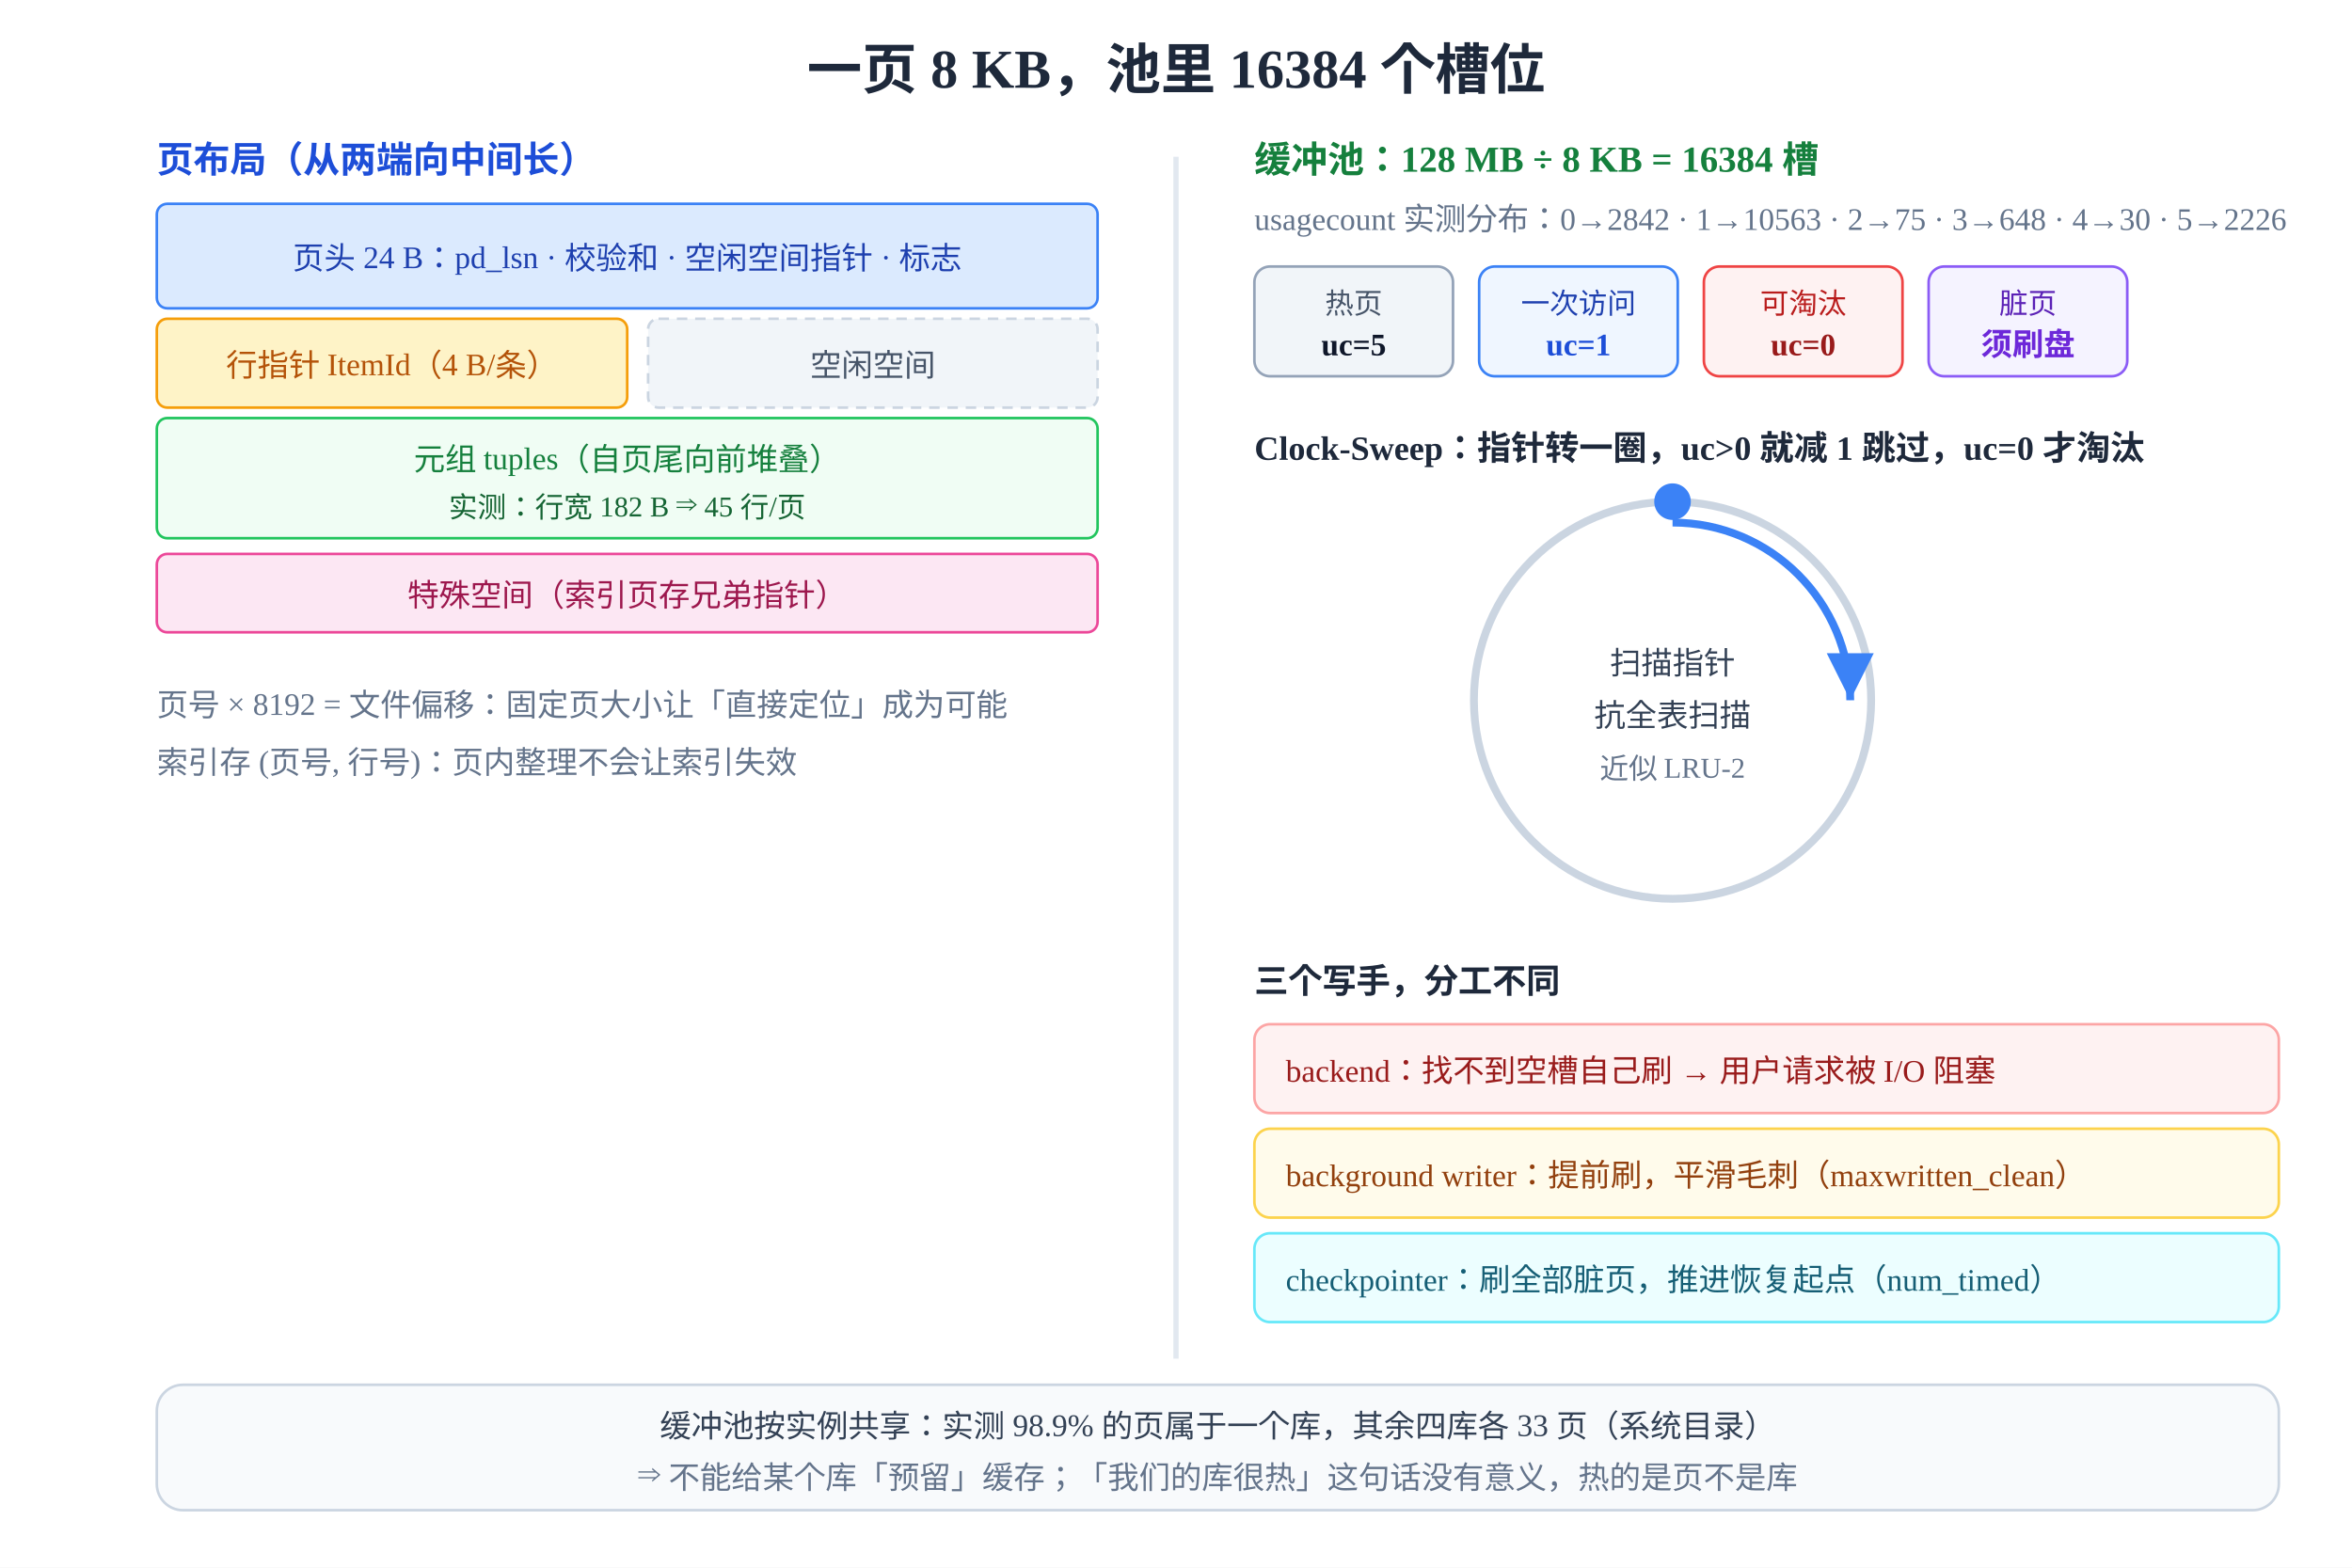
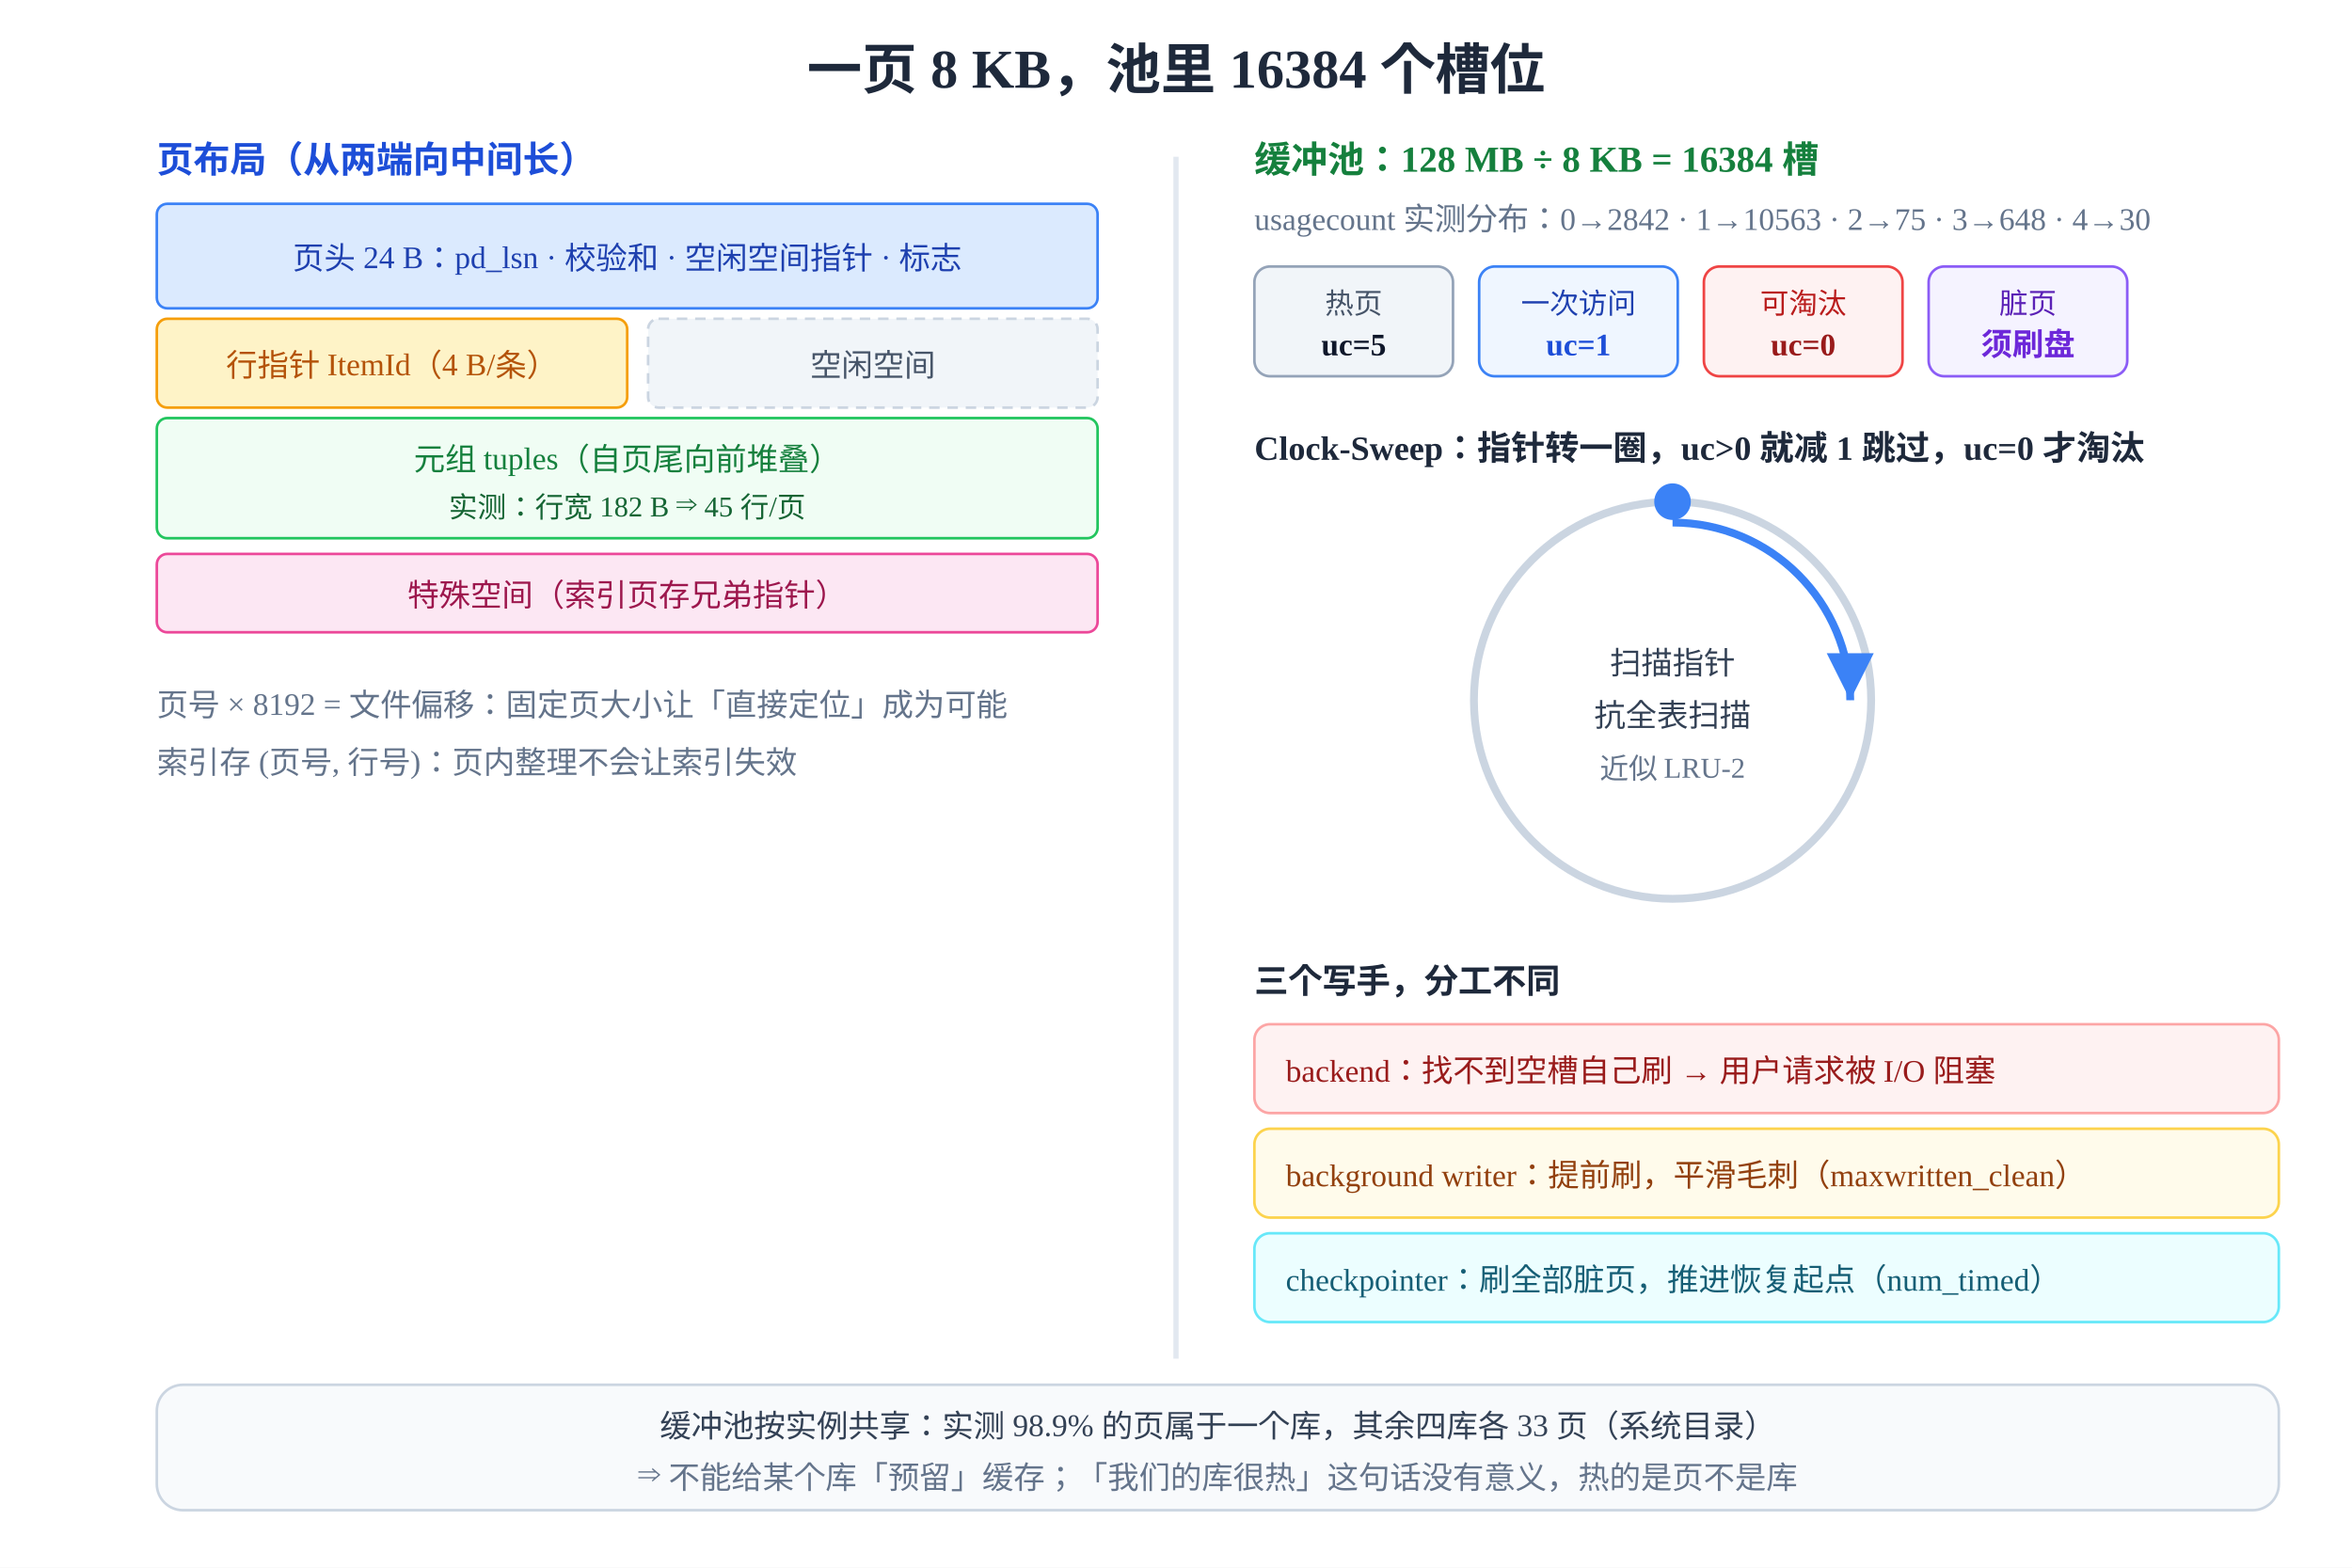
<svg xmlns="http://www.w3.org/2000/svg" width="900" height="600" viewBox="0 0 900 600">
  <rect width="900" height="600" fill="#FFFFFF" />
  <text x="450" y="34" text-anchor="middle" font-size="21" font-weight="bold" fill="#1E293B">一页 8 KB，池里 16384 个槽位</text>
  <text x="60" y="66" font-size="14" font-weight="bold" fill="#1D4ED8">页布局（从两端向中间长）</text>
  <rect x="60" y="78" width="360" height="40" rx="4" fill="#DBEAFE" stroke="#3B82F6" />
  <text x="240" y="103" text-anchor="middle" font-size="12" fill="#1E40AF">页头 24 B：pd_lsn · 校验和 · 空闲空间指针 · 标志</text>
  <rect x="60" y="122" width="180" height="34" rx="4" fill="#FEF3C7" stroke="#F59E0B" />
  <text x="150" y="144" text-anchor="middle" font-size="12" fill="#B45309">行指针 ItemId（4 B/条）</text>
  <rect x="248" y="122" width="172" height="34" rx="4" fill="#F1F5F9" stroke="#CBD5E1" stroke-dasharray="4 3" />
  <text x="334" y="144" text-anchor="middle" font-size="12" fill="#475569">空闲空间</text>
  <rect x="60" y="160" width="360" height="46" rx="4" fill="#F0FDF4" stroke="#22C55E" />
  <text x="240" y="180" text-anchor="middle" font-size="12" fill="#15803D">元组 tuples（自页尾向前堆叠）</text>
  <text x="240" y="198" text-anchor="middle" font-size="11" fill="#166534">实测：行宽 182 B ⇒ 45 行/页</text>
  <rect x="60" y="212" width="360" height="30" rx="4" fill="#FCE7F3" stroke="#EC4899" />
  <text x="240" y="232" text-anchor="middle" font-size="12" fill="#9D174D">特殊空间（索引页存兄弟指针）</text>
  <text x="60" y="274" font-size="12" fill="#64748B">页号 × 8192 = 文件偏移：固定页大小让「直接定位」成为可能</text>
  <text x="60" y="296" font-size="12" fill="#64748B">索引存 (页号, 行号)：页内整理不会让索引失效</text>
  <line x1="450" y1="60" x2="450" y2="520" stroke="#E2E8F0" stroke-width="2" />
  <text x="480" y="66" font-size="14" font-weight="bold" fill="#15803D">缓冲池：128 MB ÷ 8 KB = 16384 槽</text>
-   <text x="480" y="88" font-size="12" fill="#64748B">usagecount 实测分布：0→2842 · 1→10563 · 2→75 · 3→648 · 4→30 · 5→2226</text>
+   <text x="480" y="88" font-size="12" fill="#64748B">usagecount 实测分布：0→2842 · 1→10563 · 2→75 · 3→648 · 4→30</text>
  <g>
    <rect x="480" y="102" width="76" height="42" rx="6" fill="#F1F5F9" stroke="#94A3B8" />
    <text x="518" y="120" text-anchor="middle" font-size="11" fill="#475569">热页</text>
    <text x="518" y="136" text-anchor="middle" font-size="12" font-weight="bold" fill="#0F172A">uc=5</text>
    <rect x="566" y="102" width="76" height="42" rx="6" fill="#EFF6FF" stroke="#3B82F6" />
    <text x="604" y="120" text-anchor="middle" font-size="11" fill="#1E40AF">一次访问</text>
    <text x="604" y="136" text-anchor="middle" font-size="12" font-weight="bold" fill="#1D4ED8">uc=1</text>
    <rect x="652" y="102" width="76" height="42" rx="6" fill="#FEF2F2" stroke="#EF4444" />
    <text x="690" y="120" text-anchor="middle" font-size="11" fill="#B91C1C">可淘汰</text>
    <text x="690" y="136" text-anchor="middle" font-size="12" font-weight="bold" fill="#991B1B">uc=0</text>
    <rect x="738" y="102" width="76" height="42" rx="6" fill="#F5F3FF" stroke="#8B5CF6" />
    <text x="776" y="120" text-anchor="middle" font-size="11" fill="#5B21B6">脏页</text>
    <text x="776" y="136" text-anchor="middle" font-size="12" font-weight="bold" fill="#6D28D9">须刷盘</text>
  </g>
  <text x="480" y="176" font-size="13" font-weight="bold" fill="#1E293B">Clock-Sweep：指针转一圈，uc&gt;0 就减 1 跳过，uc=0 才淘汰</text>
  <circle cx="640" cy="268" r="76" fill="none" stroke="#CBD5E1" stroke-width="3" />
  <circle cx="640" cy="192" r="7" fill="#3B82F6" />
  <path d="M640 200 A 68 68 0 0 1 708 268" fill="none" stroke="#3B82F6" stroke-width="3" marker-end="url(#a2)" />
  <defs>
    <marker id="a2" markerWidth="8" markerHeight="8" refX="6" refY="3" orient="auto">
      <path d="M0,0 L6,3 L0,6 Z" fill="#3B82F6" />
    </marker>
  </defs>
  <text x="640" y="258" text-anchor="middle" font-size="12" fill="#334155">扫描指针</text>
  <text x="640" y="278" text-anchor="middle" font-size="12" fill="#334155">抗全表扫描</text>
  <text x="640" y="298" text-anchor="middle" font-size="11" fill="#64748B">近似 LRU-2</text>
  <text x="480" y="380" font-size="13" font-weight="bold" fill="#1E293B">三个写手，分工不同</text>
  <rect x="480" y="392" width="392" height="34" rx="6" fill="#FEF2F2" stroke="#FCA5A5" />
  <text x="492" y="414" font-size="12" fill="#991B1B">backend：找不到空槽自己刷 → 用户请求被 I/O 阻塞</text>
  <rect x="480" y="432" width="392" height="34" rx="6" fill="#FFFBEB" stroke="#FCD34D" />
  <text x="492" y="454" font-size="12" fill="#92400E">background writer：提前刷，平滑毛刺（maxwritten_clean）</text>
  <rect x="480" y="472" width="392" height="34" rx="6" fill="#ECFEFF" stroke="#67E8F9" />
  <text x="492" y="494" font-size="12" fill="#155E75">checkpointer：刷全部脏页，推进恢复起点（num_timed）</text>
  <rect x="60" y="530" width="812" height="48" rx="10" fill="#F8FAFC" stroke="#CBD5E1" />
  <text x="466" y="550" text-anchor="middle" font-size="12" fill="#334155">缓冲池按实例共享：实测 98.9% 的页属于一个库，其余四库各 33 页（系统目录）</text>
  <text x="466" y="568" text-anchor="middle" font-size="12" fill="#64748B">⇒ 不能给某个库「预留」缓存；「我们的库很热」这句话没有意义，热的是页不是库</text>
</svg>
